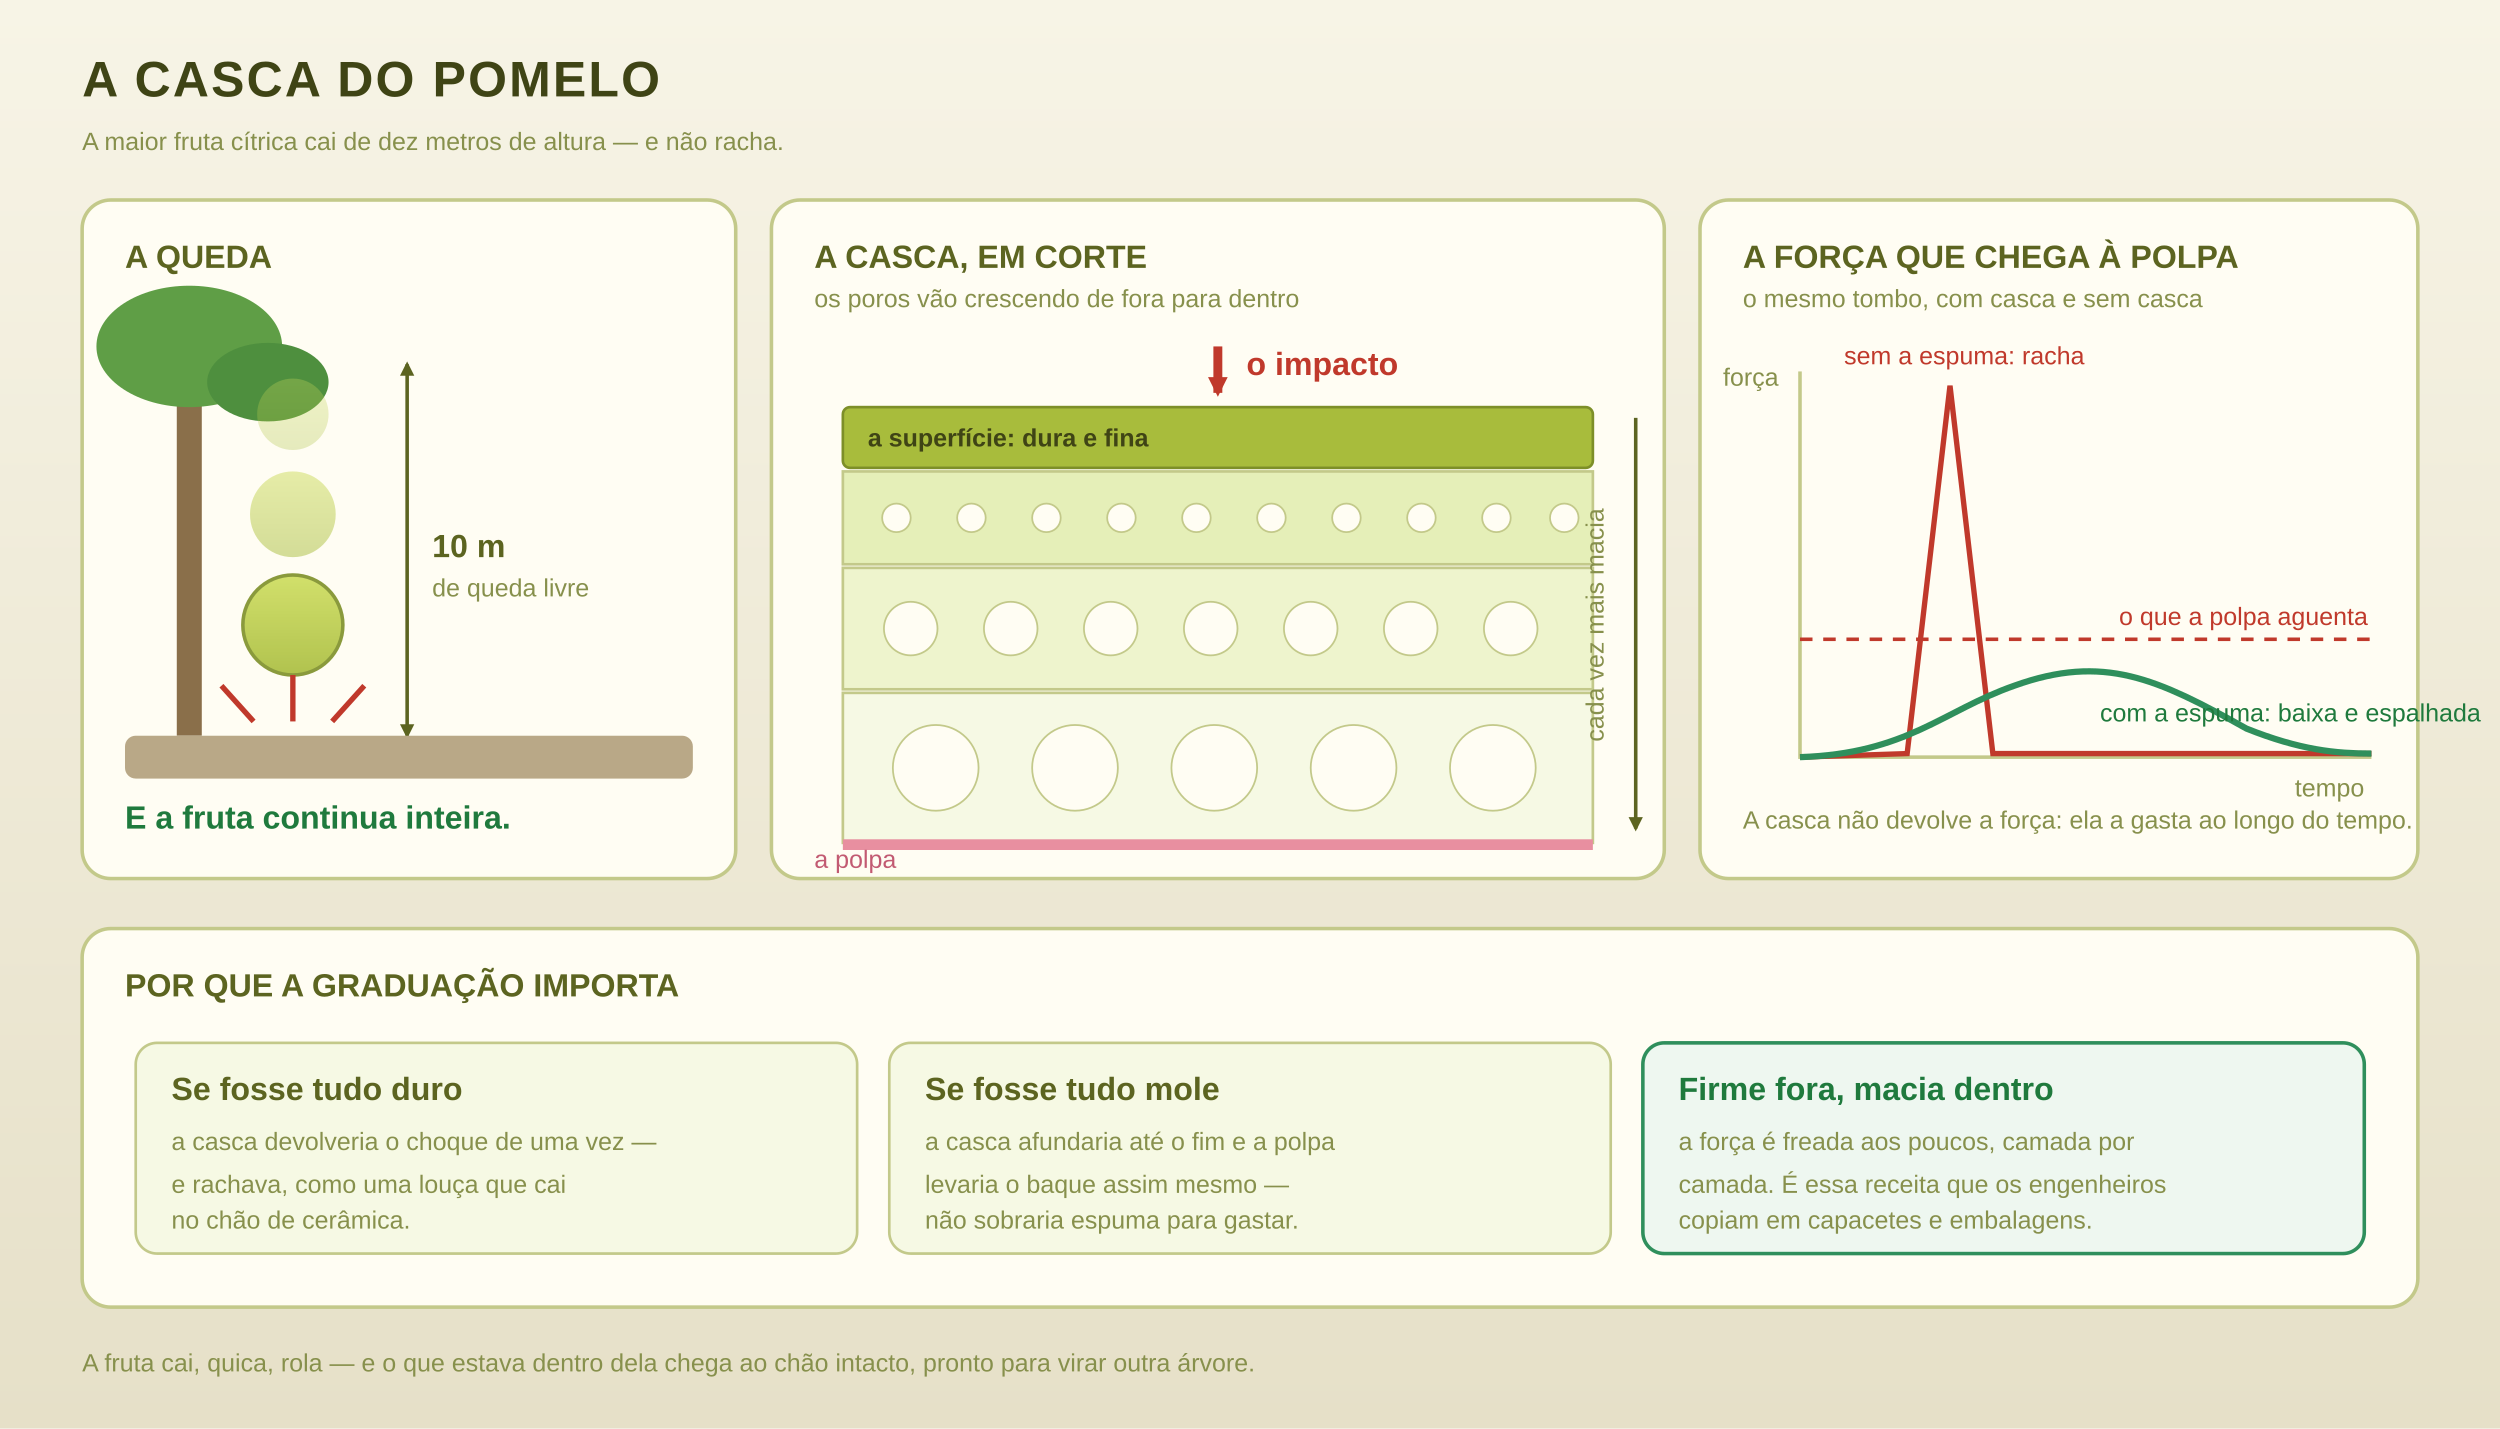
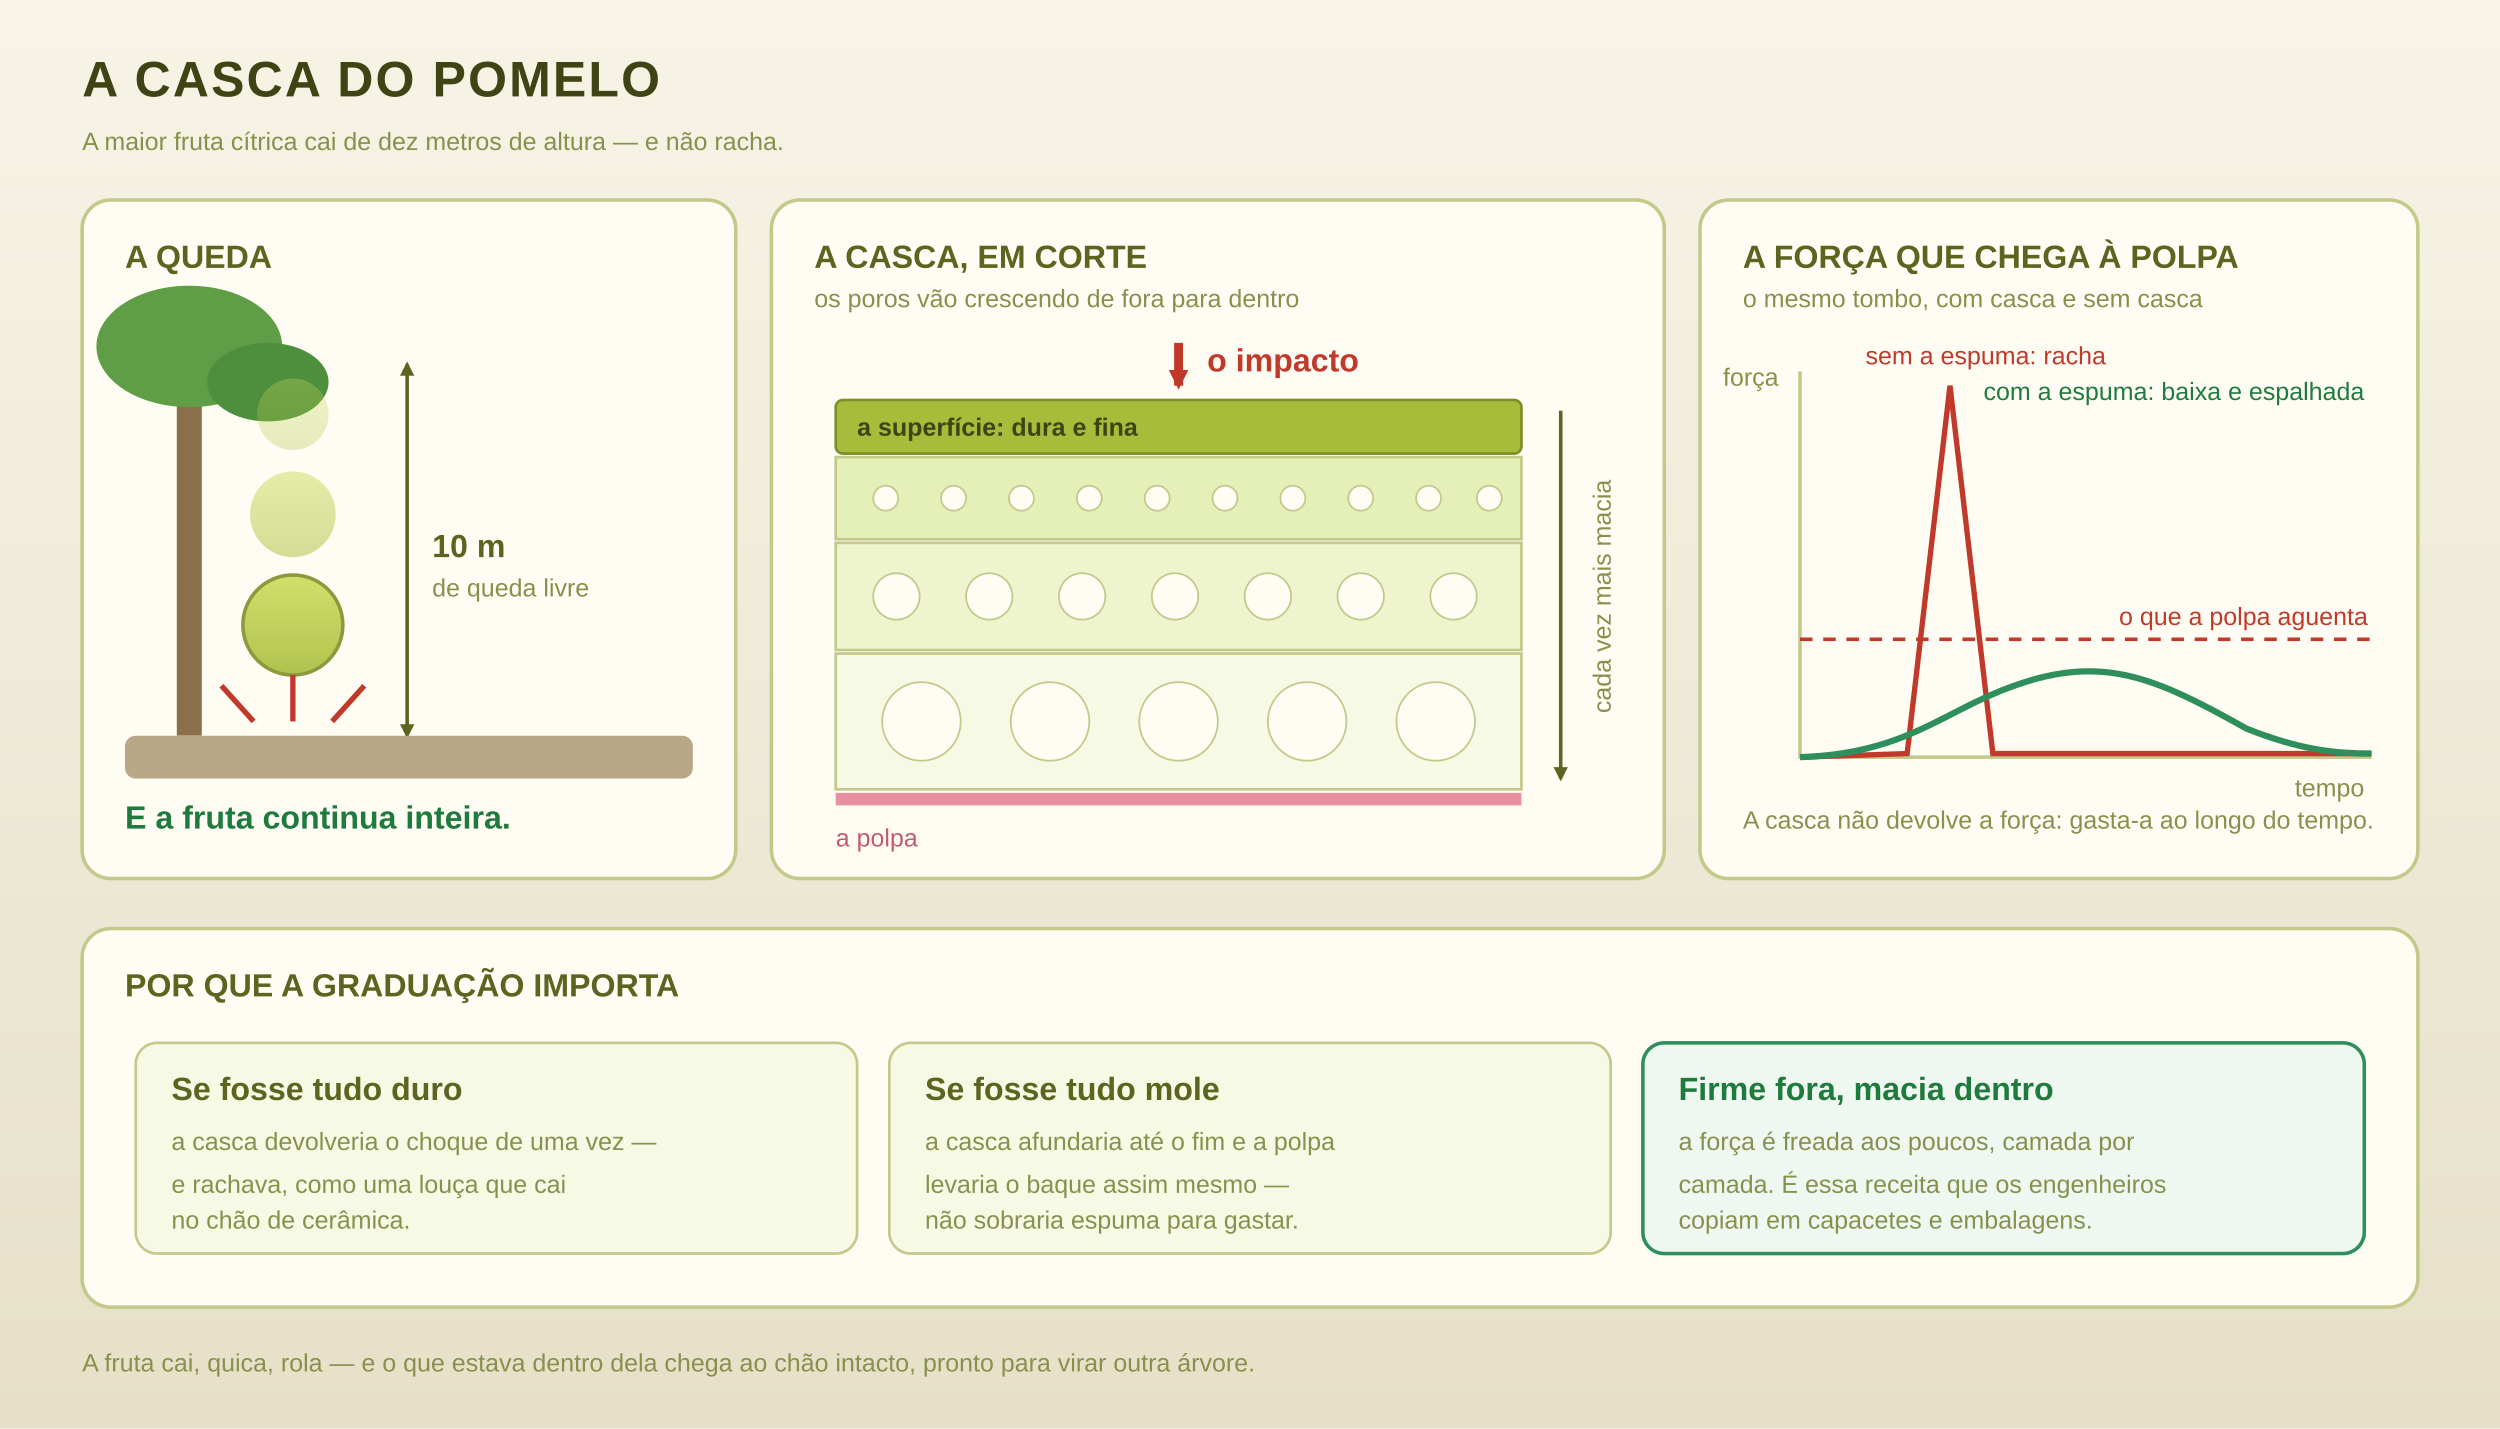
<svg xmlns="http://www.w3.org/2000/svg" viewBox="0 0 1400 800" width="1400" height="800" role="img" aria-labelledby="tit desc" font-family="'Segoe UI', 'Helvetica Neue', Arial, sans-serif">
  <defs>
    <linearGradient id="fundo" x1="0" y1="0" x2="0" y2="1">
      <stop offset="0" stop-color="#f7f4e6" />
      <stop offset="1" stop-color="#e6e0c8" />
    </linearGradient>
    <linearGradient id="casca" x1="0" y1="0" x2="0" y2="1">
      <stop offset="0" stop-color="#cddc5c" />
      <stop offset="1" stop-color="#a8bc3c" />
    </linearGradient>
    <marker id="ini-5c6420" viewBox="0 0 10 10" refX="2" refY="5" markerWidth="8" markerHeight="8" markerUnits="userSpaceOnUse" orient="auto">
      <path d="M10 0 L0 5 L10 10 z" fill="#5c6420" />
    </marker>
    <marker id="s-c0392b" viewBox="0 0 10 10" refX="8" refY="5" markerWidth="11" markerHeight="11" markerUnits="userSpaceOnUse" orient="auto">
      <path d="M0 0 L10 5 L0 10 z" fill="#c0392b" />
    </marker>
    <marker id="sp-5c6420" viewBox="0 0 10 10" refX="8" refY="5" markerWidth="8" markerHeight="8" markerUnits="userSpaceOnUse" orient="auto">
      <path d="M0 0 L10 5 L0 10 z" fill="#5c6420" />
    </marker>
  </defs>
  <style>
        .cab  { fill:#3f4415; font-size:28px; font-weight:800; letter-spacing:1.2px; }
        .rot  { fill:#5c6420; font-size:18px; font-weight:700; }
        .rotp { fill:#87904c; font-size:14px; }
        .painel { fill:#fffdf3; stroke:#c3c98a; stroke-width:2; }
    </style>
  <rect width="1400" height="800" fill="url(#fundo)" />
  <text class="cab" x="46" y="54">A CASCA DO POMELO</text>
  <text class="rotp" x="46" y="84" font-size="17">A maior fruta cítrica cai de dez metros de altura — e não racha.</text>
  <g transform="translate(46,112)">
    <rect class="painel" x="0" y="0" width="366" height="380" rx="16" />
    <text class="rot" x="24" y="38">A QUEDA</text>
    <g>
      <path d="M60 300 V 90" stroke="#8a6f4a" stroke-width="14" />
      <ellipse cx="60" cy="82" rx="52" ry="34" fill="#5f9e46" />
      <ellipse cx="104" cy="102" rx="34" ry="22" fill="#4e8f3e" />
    </g>
    <path d="M182 92 V 300" stroke="#5c6420" stroke-width="2" marker-start="url(#ini-5c6420)" marker-end="url(#sp-5c6420)" />
    <text class="rot" x="196" y="200" font-size="17">10 m</text>
    <text class="rotp" x="196" y="222">de queda livre</text>
    <g>
      <circle cx="118" cy="120" r="20" fill="url(#casca)" opacity="0.3" />
      <circle cx="118" cy="176" r="24" fill="url(#casca)" opacity="0.5" />
      <circle cx="118" cy="238" r="28" fill="url(#casca)" stroke="#7d8f28" stroke-width="2" opacity="0.9" />
    </g>
    <rect x="24" y="300" width="318" height="24" rx="6" fill="#b9a887" />
    <g stroke="#c0392b" stroke-width="3" fill="none">
      <path d="M96 292 L 78 272" />
      <path d="M118 292 L 118 266" />
      <path d="M140 292 L 158 272" />
    </g>
    <text class="rot" x="24" y="352" font-size="16" style="fill:#1f7a3d">E a fruta continua inteira.</text>
  </g>
  <g transform="translate(432,112)">
    <rect class="painel" x="0" y="0" width="500" height="380" rx="16" />
    <text class="rot" x="24" y="38">A CASCA, EM CORTE</text>
    <text class="rotp" x="24" y="60">os poros vão crescendo de fora para dentro</text>
-     <path d="M250 82 V 108" stroke="#c0392b" stroke-width="5" fill="none" marker-end="url(#s-c0392b)" />
-     <text class="rot" x="266" y="98" font-size="15" style="fill:#c0392b">o impacto</text>
-     <g transform="translate(40,116)">
-       <rect x="0" y="0" width="420" height="34" rx="4" fill="#a8bc3c" stroke="#7d8f28" stroke-width="1.5" />
-       <text class="rotp" x="14" y="22" font-size="13" style="fill:#3f4415" font-weight="700">
+     <path d="M228 80 V 104" stroke="#c0392b" stroke-width="5" fill="none" marker-end="url(#s-c0392b)" />
+     <text class="rot" x="244" y="96" font-size="15" style="fill:#c0392b">o impacto</text>
+     <g transform="translate(36,112)">
+       <rect x="0" y="0" width="384" height="30" rx="4" fill="#a8bc3c" stroke="#7d8f28" stroke-width="1.5" />
+       <text class="rotp" x="12" y="20" font-size="13" style="fill:#3f4415" font-weight="700">
                a superfície: dura e fina
            </text>
    </g>
-     <g transform="translate(40,152)">
-       <rect x="0" y="0" width="420" height="52" fill="#e5efb8" stroke="#c3c98a" stroke-width="1.5" />
+     <g transform="translate(36,144)">
+       <rect x="0" y="0" width="384" height="46" fill="#e5efb8" stroke="#c3c98a" stroke-width="1.5" />
      <g fill="#fffdf3" stroke="#c3c98a" stroke-width="1">
-         <circle cx="30" cy="26" r="8" />
-         <circle cx="72" cy="26" r="8" />
-         <circle cx="114" cy="26" r="8" />
-         <circle cx="156" cy="26" r="8" />
-         <circle cx="198" cy="26" r="8" />
-         <circle cx="240" cy="26" r="8" />
-         <circle cx="282" cy="26" r="8" />
-         <circle cx="324" cy="26" r="8" />
-         <circle cx="366" cy="26" r="8" />
-         <circle cx="404" cy="26" r="8" />
+         <circle cx="28" cy="23" r="7" />
+         <circle cx="66" cy="23" r="7" />
+         <circle cx="104" cy="23" r="7" />
+         <circle cx="142" cy="23" r="7" />
+         <circle cx="180" cy="23" r="7" />
+         <circle cx="218" cy="23" r="7" />
+         <circle cx="256" cy="23" r="7" />
+         <circle cx="294" cy="23" r="7" />
+         <circle cx="332" cy="23" r="7" />
+         <circle cx="366" cy="23" r="7" />
      </g>
    </g>
-     <g transform="translate(40,206)">
-       <rect x="0" y="0" width="420" height="68" fill="#eef4cd" stroke="#c3c98a" stroke-width="1.5" />
+     <g transform="translate(36,192)">
+       <rect x="0" y="0" width="384" height="60" fill="#eef4cd" stroke="#c3c98a" stroke-width="1.5" />
      <g fill="#fffdf3" stroke="#c3c98a" stroke-width="1">
-         <circle cx="38" cy="34" r="15" />
-         <circle cx="94" cy="34" r="15" />
-         <circle cx="150" cy="34" r="15" />
-         <circle cx="206" cy="34" r="15" />
-         <circle cx="262" cy="34" r="15" />
-         <circle cx="318" cy="34" r="15" />
-         <circle cx="374" cy="34" r="15" />
+         <circle cx="34" cy="30" r="13" />
+         <circle cx="86" cy="30" r="13" />
+         <circle cx="138" cy="30" r="13" />
+         <circle cx="190" cy="30" r="13" />
+         <circle cx="242" cy="30" r="13" />
+         <circle cx="294" cy="30" r="13" />
+         <circle cx="346" cy="30" r="13" />
      </g>
    </g>
-     <g transform="translate(40,276)">
-       <rect x="0" y="0" width="420" height="84" fill="#f6f9e4" stroke="#c3c98a" stroke-width="1.5" />
+     <g transform="translate(36,254)">
+       <rect x="0" y="0" width="384" height="76" fill="#f6f9e4" stroke="#c3c98a" stroke-width="1.5" />
      <g fill="#fffdf3" stroke="#c3c98a" stroke-width="1">
-         <circle cx="52" cy="42" r="24" />
-         <circle cx="130" cy="42" r="24" />
-         <circle cx="208" cy="42" r="24" />
-         <circle cx="286" cy="42" r="24" />
-         <circle cx="364" cy="42" r="24" />
+         <circle cx="48" cy="38" r="22" />
+         <circle cx="120" cy="38" r="22" />
+         <circle cx="192" cy="38" r="22" />
+         <circle cx="264" cy="38" r="22" />
+         <circle cx="336" cy="38" r="22" />
      </g>
    </g>
-     <g transform="translate(40,360)">
-       <rect x="0" y="-2" width="420" height="6" fill="#e88fa0" />
-     </g>
-     <path d="M484 122 V 352" stroke="#5c6420" stroke-width="2" fill="none" marker-end="url(#sp-5c6420)" />
-     <text class="rotp" x="466" y="238" transform="rotate(-90,466,238)" text-anchor="middle" font-size="13">
+     <rect x="36" y="332" width="384" height="7" fill="#e88fa0" />
+     <text class="rotp" x="36" y="362" style="fill:#c25a72">a polpa</text>
+     <path d="M442 118 V 324" stroke="#5c6420" stroke-width="2" fill="none" marker-end="url(#sp-5c6420)" />
+     <text class="rotp" x="470" y="222" transform="rotate(-90,470,222)" text-anchor="middle" font-size="13">
            cada vez mais macia
        </text>
-     <text class="rotp" x="24" y="374" style="fill:#c25a72">a polpa</text>
  </g>
  <g transform="translate(952,112)">
    <rect class="painel" x="0" y="0" width="402" height="380" rx="16" />
    <text class="rot" x="24" y="38">A FORÇA QUE CHEGA À POLPA</text>
    <text class="rotp" x="24" y="60">o mesmo tombo, com casca e sem casca</text>
    <g transform="translate(56,96)">
      <path d="M0 0 V 216 H 320" fill="none" stroke="#c3c98a" stroke-width="2" />
      <text class="rotp" x="-12" y="8" text-anchor="end" font-size="13">força</text>
      <text class="rotp" x="316" y="238" text-anchor="end" font-size="13">tempo</text>
      <path d="M0 150 H 320" stroke="#c0392b" stroke-width="2" stroke-dasharray="7 6" />
      <text class="rotp" x="318" y="142" text-anchor="end" font-size="13" style="fill:#c0392b">
                o que a polpa aguenta
            </text>
      <path d="M0 216 L 60 214 L 84 8 L 108 214 L 320 214" fill="none" stroke="#c0392b" stroke-width="3" />
-       <text class="rotp" x="92" y="-4" text-anchor="middle" font-size="13" style="fill:#c0392b">
+       <text class="rotp" x="104" y="-4" text-anchor="middle" font-size="13" style="fill:#c0392b">
                sem a espuma: racha
            </text>
      <path d="M0 216 C 60 214, 80 190, 120 176 C 170 158, 200 172, 250 200 C 280 212, 300 214, 320 214" fill="none" stroke="#2f8f5c" stroke-width="3.5" />
-       <text class="rotp" x="168" y="196" font-size="13" style="fill:#1f7a3d">com a espuma: baixa e espalhada</text>
+       <text class="rotp" x="316" y="16" text-anchor="end" font-size="13" style="fill:#1f7a3d">com a espuma: baixa e espalhada</text>
    </g>
-     <text class="rotp" x="24" y="352">A casca não devolve a força: ela a gasta ao longo do tempo.</text>
+     <text class="rotp" x="24" y="352" font-size="13">A casca não devolve a força: gasta-a ao longo do tempo.</text>
  </g>
  <g transform="translate(46,520)">
    <rect class="painel" x="0" y="0" width="1308" height="212" rx="16" />
    <text class="rot" x="24" y="38">POR QUE A GRADUAÇÃO IMPORTA</text>
    <g transform="translate(30,64)">
      <rect x="0" y="0" width="404" height="118" rx="12" fill="#f6f9e4" stroke="#c3c98a" stroke-width="1.5" />
      <text class="rot" x="20" y="32" font-size="16">Se fosse tudo duro</text>
      <text class="rotp" x="20" y="60">a casca devolveria o choque de uma vez —</text>
      <text class="rotp" x="20" y="84">e rachava, como uma louça que cai</text>
      <text class="rotp" x="20" y="104">no chão de cerâmica.</text>
    </g>
    <g transform="translate(452,64)">
      <rect x="0" y="0" width="404" height="118" rx="12" fill="#f6f9e4" stroke="#c3c98a" stroke-width="1.5" />
      <text class="rot" x="20" y="32" font-size="16">Se fosse tudo mole</text>
      <text class="rotp" x="20" y="60">a casca afundaria até o fim e a polpa</text>
      <text class="rotp" x="20" y="84">levaria o baque assim mesmo —</text>
      <text class="rotp" x="20" y="104">não sobraria espuma para gastar.</text>
    </g>
    <g transform="translate(874,64)">
      <rect x="0" y="0" width="404" height="118" rx="12" fill="#eef7f0" stroke="#2f8f5c" stroke-width="2" />
      <text class="rot" x="20" y="32" font-size="16" style="fill:#1f7a3d">Firme fora, macia dentro</text>
      <text class="rotp" x="20" y="60">a força é freada aos poucos, camada por</text>
      <text class="rotp" x="20" y="84">camada. É essa receita que os engenheiros</text>
      <text class="rotp" x="20" y="104">copiam em capacetes e embalagens.</text>
    </g>
  </g>
  <text class="rotp" x="46" y="768" font-size="15">
        A fruta cai, quica, rola — e o que estava dentro dela chega ao chão intacto, pronto para virar outra árvore.
    </text>
</svg>
